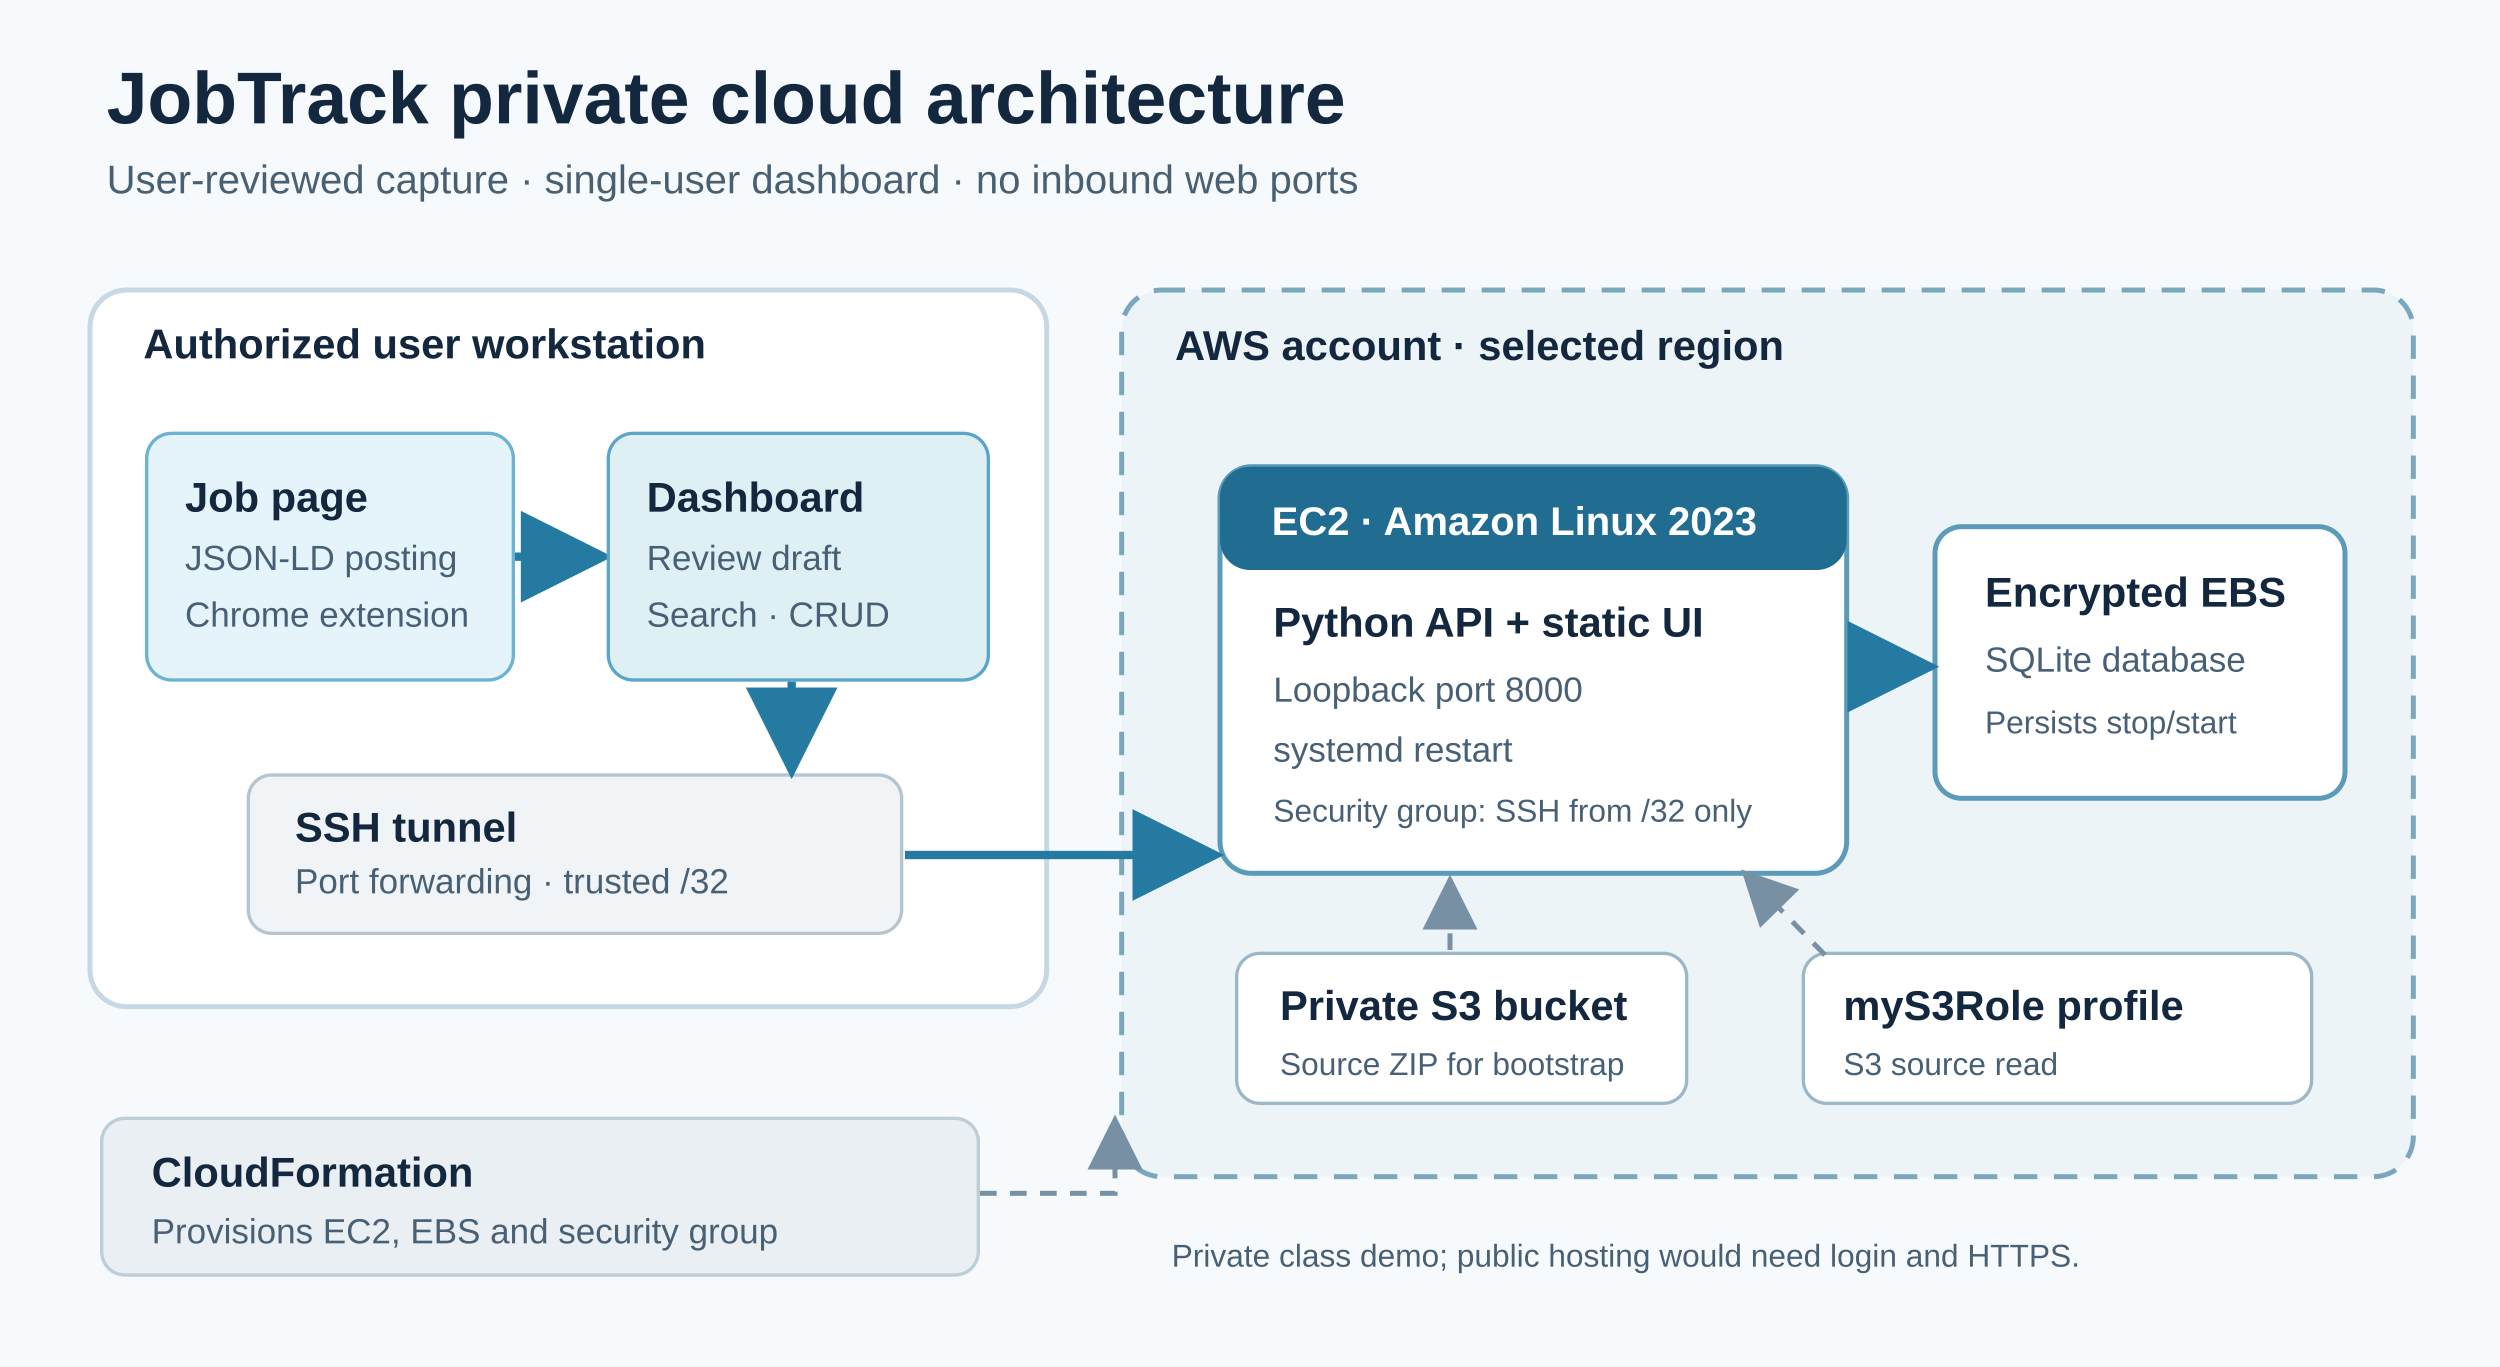
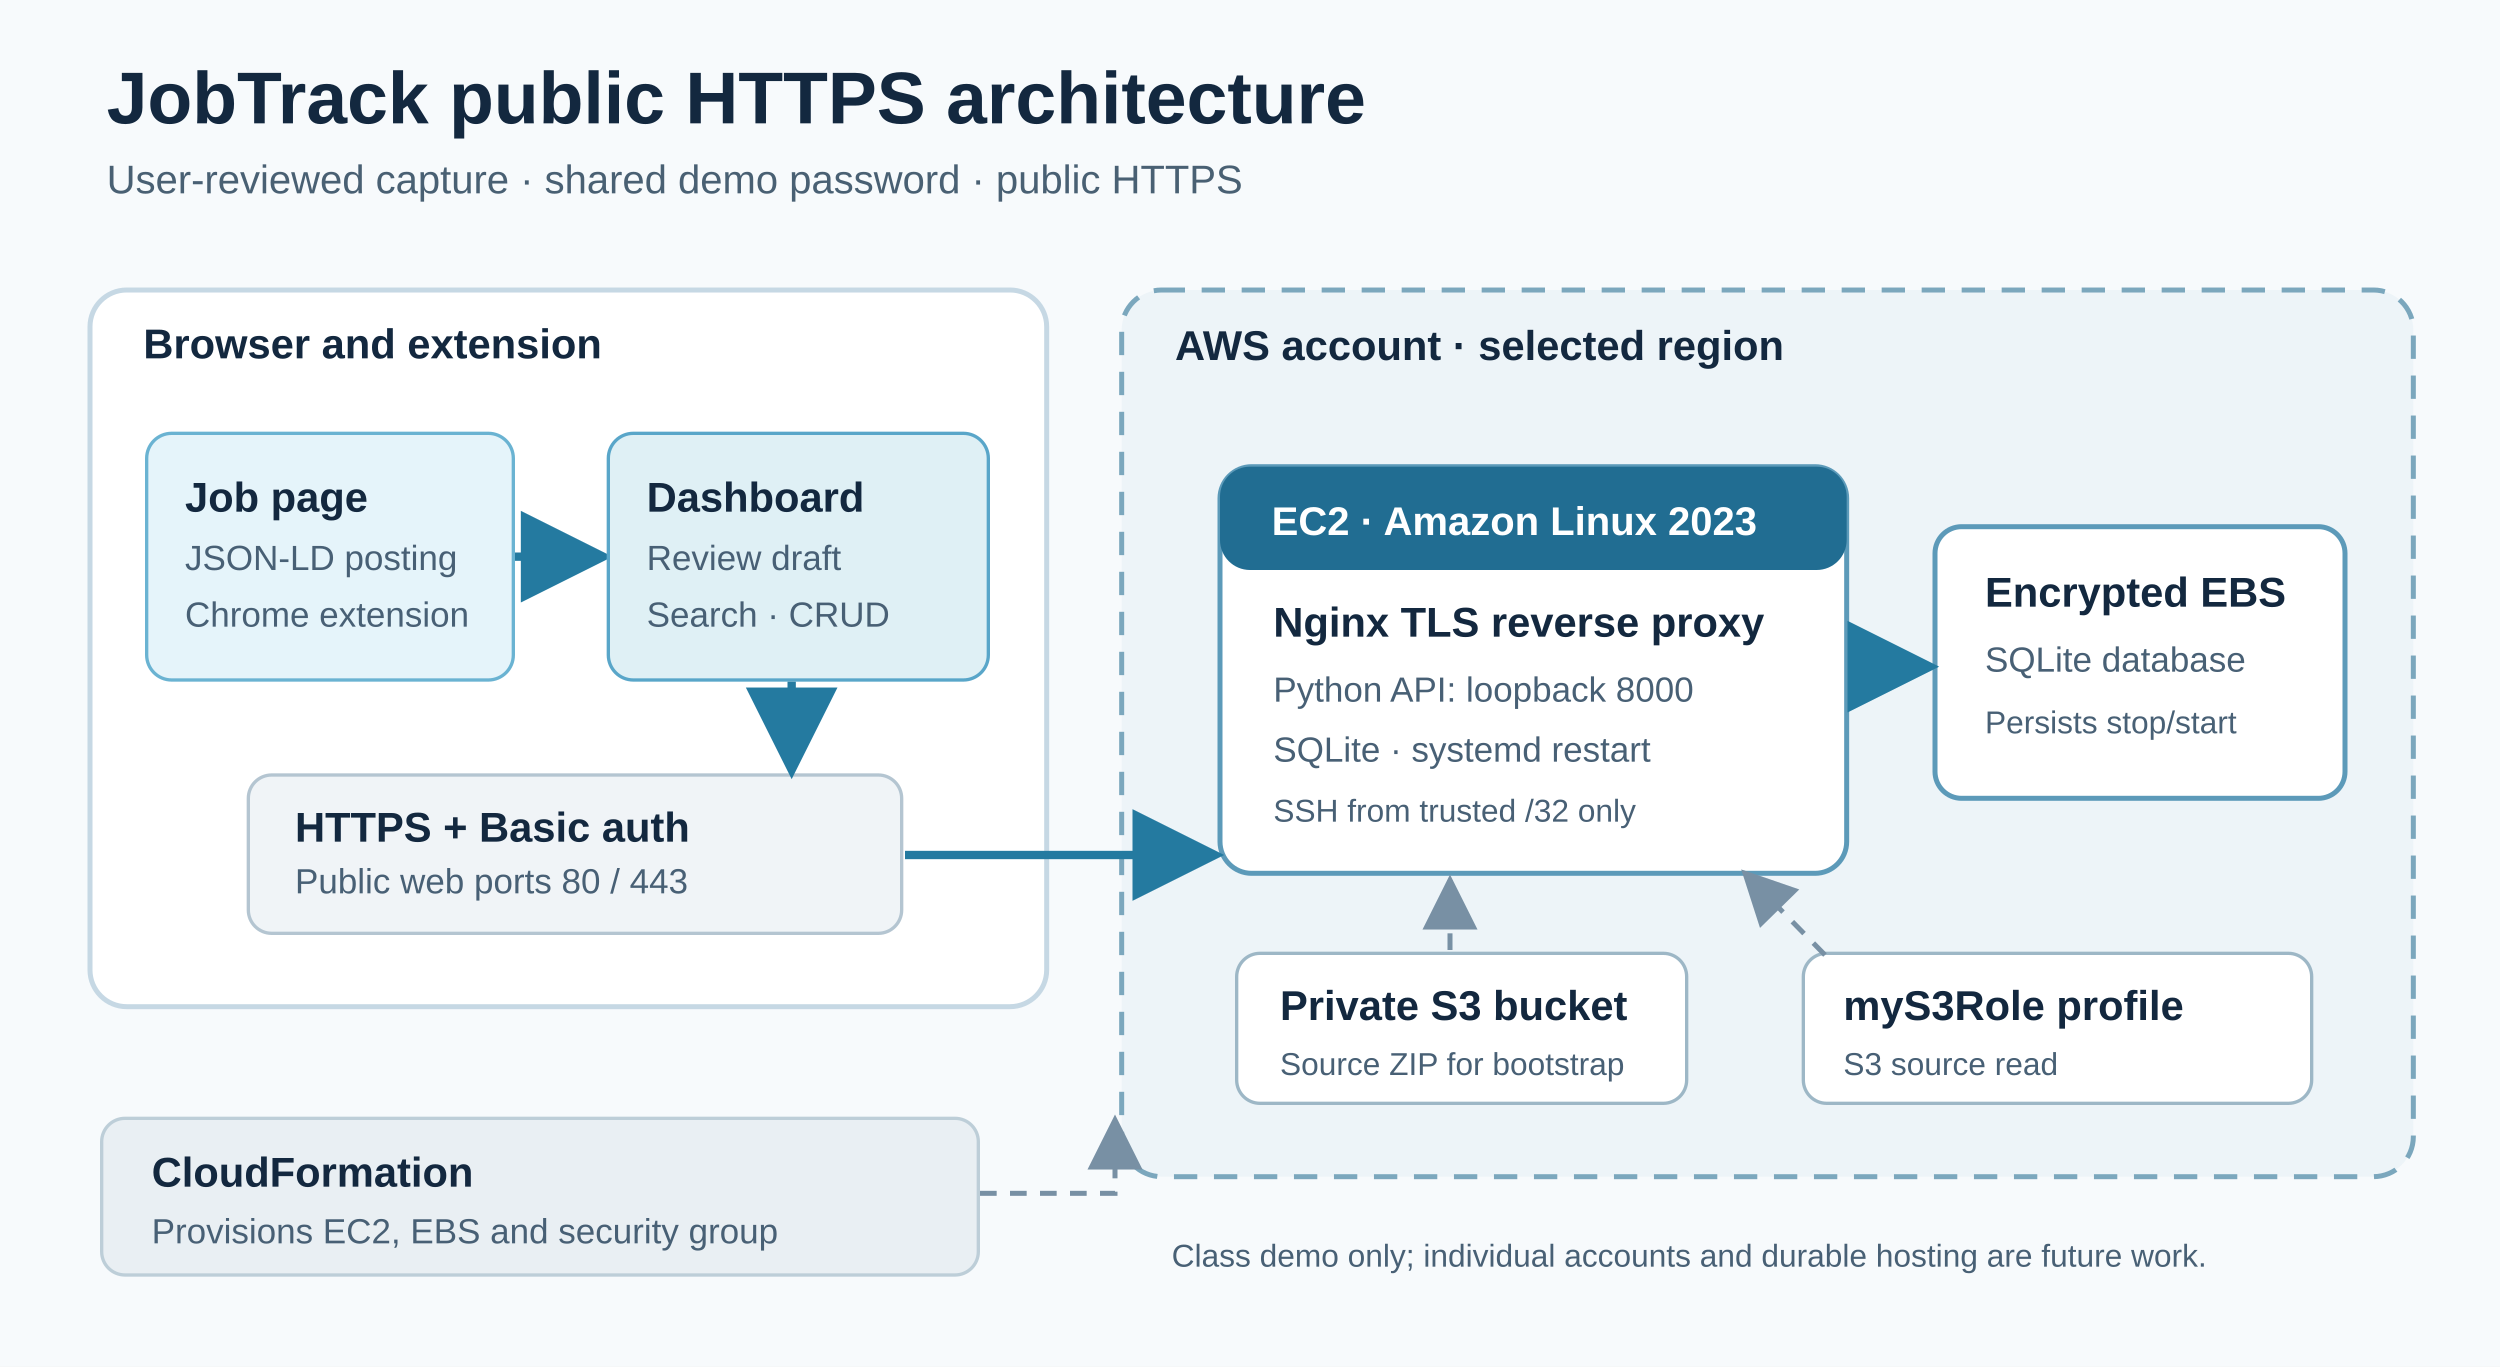
- <svg xmlns="http://www.w3.org/2000/svg" width="1500" height="820" viewBox="0 0 1500 820" role="img" aria-label="JobTrack private AWS architecture: Chrome extension and browser dashboard connect through a restricted SSH tunnel to EC2 Python API and SQLite on encrypted EBS. CloudFormation provisions resources, and EC2 reads a source package from S3 using the existing sandbox IAM instance profile.">
+ <svg xmlns="http://www.w3.org/2000/svg" width="1500" height="820" viewBox="0 0 1500 820" role="img" aria-label="JobTrack public HTTPS architecture: browser dashboard connects through Nginx TLS and shared demo password to a loopback Python API on EC2 and SQLite on encrypted EBS. CloudFormation provisions resources, and EC2 reads a source package from private S3 using the sandbox IAM instance profile.">
  <defs>
    <style>
      .title{font:700 44px Arial,sans-serif;fill:#13283f}
      .subtitle{font:24px Arial,sans-serif;fill:#496073}
      .label{font:700 25px Arial,sans-serif;fill:#13283f}
      .body{font:21px Arial,sans-serif;fill:#486075}
      .small{font:19px Arial,sans-serif;fill:#486075}
      .white{font:700 24px Arial,sans-serif;fill:#fff}
      .arrow{stroke:#247aa0;stroke-width:5;fill:none;marker-end:url(#head)}
      .provision{stroke:#7890a4;stroke-width:3;fill:none;stroke-dasharray:10 8;marker-end:url(#headGrey)}
    </style>
    <marker id="head" viewBox="0 0 10 10" refX="9" refY="5" markerWidth="11" markerHeight="11" orient="auto-start-reverse">
      <path d="M0 0 L10 5 L0 10Z" fill="#247aa0" />
    </marker>
    <marker id="headGrey" viewBox="0 0 10 10" refX="9" refY="5" markerWidth="11" markerHeight="11" orient="auto-start-reverse">
      <path d="M0 0 L10 5 L0 10Z" fill="#7890a4" />
    </marker>
  </defs>
  <rect width="1500" height="820" fill="#f7fafc" />
-   <text x="64" y="74" class="title">JobTrack private cloud architecture</text>
-   <text x="64" y="116" class="subtitle">User-reviewed capture · single-user dashboard · no inbound web ports</text>
+   <text x="64" y="74" class="title">JobTrack public HTTPS architecture</text>
+   <text x="64" y="116" class="subtitle">User-reviewed capture · shared demo password · public HTTPS</text>
  <rect x="54" y="174" width="574" height="430" rx="22" fill="#fff" stroke="#c6d8e4" stroke-width="3" />
-   <text x="86" y="215" class="label">Authorized user workstation</text>
+   <text x="86" y="215" class="label">Browser and extension</text>
  <rect x="88" y="260" width="220" height="148" rx="15" fill="#e5f4fa" stroke="#6ab3d2" stroke-width="2" />
  <text x="111" y="307" class="label">Job page</text>
  <text x="111" y="342" class="body">JSON-LD posting</text>
  <text x="111" y="376" class="body">Chrome extension</text>
  <path d="M309 334 H362" class="arrow" />
  <rect x="365" y="260" width="228" height="148" rx="15" fill="#dff0f5" stroke="#59a6c9" stroke-width="2" />
  <text x="388" y="307" class="label">Dashboard</text>
  <text x="388" y="342" class="body">Review draft</text>
  <text x="388" y="376" class="body">Search · CRUD</text>
  <rect x="149" y="465" width="392" height="95" rx="14" fill="#f0f4f7" stroke="#b4c5d1" stroke-width="2" />
-   <text x="177" y="505" class="label">SSH tunnel</text>
-   <text x="177" y="536" class="body">Port forwarding · trusted /32</text>
+   <text x="177" y="505" class="label">HTTPS + Basic auth</text>
+   <text x="177" y="536" class="body">Public web ports 80 / 443</text>
  <path d="M475 409 V462" class="arrow" />
  <rect x="673" y="174" width="775" height="532" rx="24" fill="#edf4f8" stroke="#7ba7bd" stroke-width="3" stroke-dasharray="14 10" />
  <text x="705" y="216" class="label">AWS account · selected region</text>
  <rect x="732" y="280" width="376" height="244" rx="19" fill="#fff" stroke="#5c9ab9" stroke-width="3" />
  <rect x="732" y="280" width="376" height="62" rx="18" fill="#216d92" />
  <text x="763" y="321" class="white">EC2 · Amazon Linux 2023</text>
-   <text x="764" y="382" class="label">Python API + static UI</text>
-   <text x="764" y="421" class="body">Loopback port 8000</text>
-   <text x="764" y="457" class="body">systemd restart</text>
-   <text x="764" y="493" class="small">Security group: SSH from /32 only</text>
+   <text x="764" y="382" class="label">Nginx TLS reverse proxy</text>
+   <text x="764" y="421" class="body">Python API: loopback 8000</text>
+   <text x="764" y="457" class="body">SQLite · systemd restart</text>
+   <text x="764" y="493" class="small">SSH from trusted /32 only</text>
  <path d="M543 513 H729" class="arrow" />
  <rect x="1161" y="316" width="246" height="163" rx="16" fill="#fff" stroke="#5c9ab9" stroke-width="3" />
  <text x="1191" y="364" class="label">Encrypted EBS</text>
  <text x="1191" y="403" class="body">SQLite database</text>
  <text x="1191" y="440" class="small">Persists stop/start</text>
  <path d="M1110 400 H1158" class="arrow" />
  <rect x="742" y="572" width="270" height="90" rx="14" fill="#fff" stroke="#9db7c6" stroke-width="2" />
  <text x="768" y="612" class="label">Private S3 bucket</text>
  <text x="768" y="645" class="small">Source ZIP for bootstrap</text>
  <path d="M870 570 V528" class="provision" />
  <rect x="1082" y="572" width="305" height="90" rx="14" fill="#fff" stroke="#9db7c6" stroke-width="2" />
  <text x="1106" y="612" class="label">myS3Role profile</text>
  <text x="1106" y="645" class="small">S3 source read</text>
  <path d="M1095 573 L1047 524" class="provision" />
  <rect x="61" y="671" width="526" height="94" rx="14" fill="#e9eff3" stroke="#bdced8" stroke-width="2" />
  <text x="91" y="712" class="label">CloudFormation</text>
  <text x="91" y="746" class="body">Provisions EC2, EBS and security group</text>
  <path d="M588 716 H669 V672" class="provision" />
-   <text x="703" y="760" class="small">Private class demo; public hosting would need login and HTTPS.</text>
+   <text x="703" y="760" class="small">Class demo only; individual accounts and durable hosting are future work.</text>
</svg>
